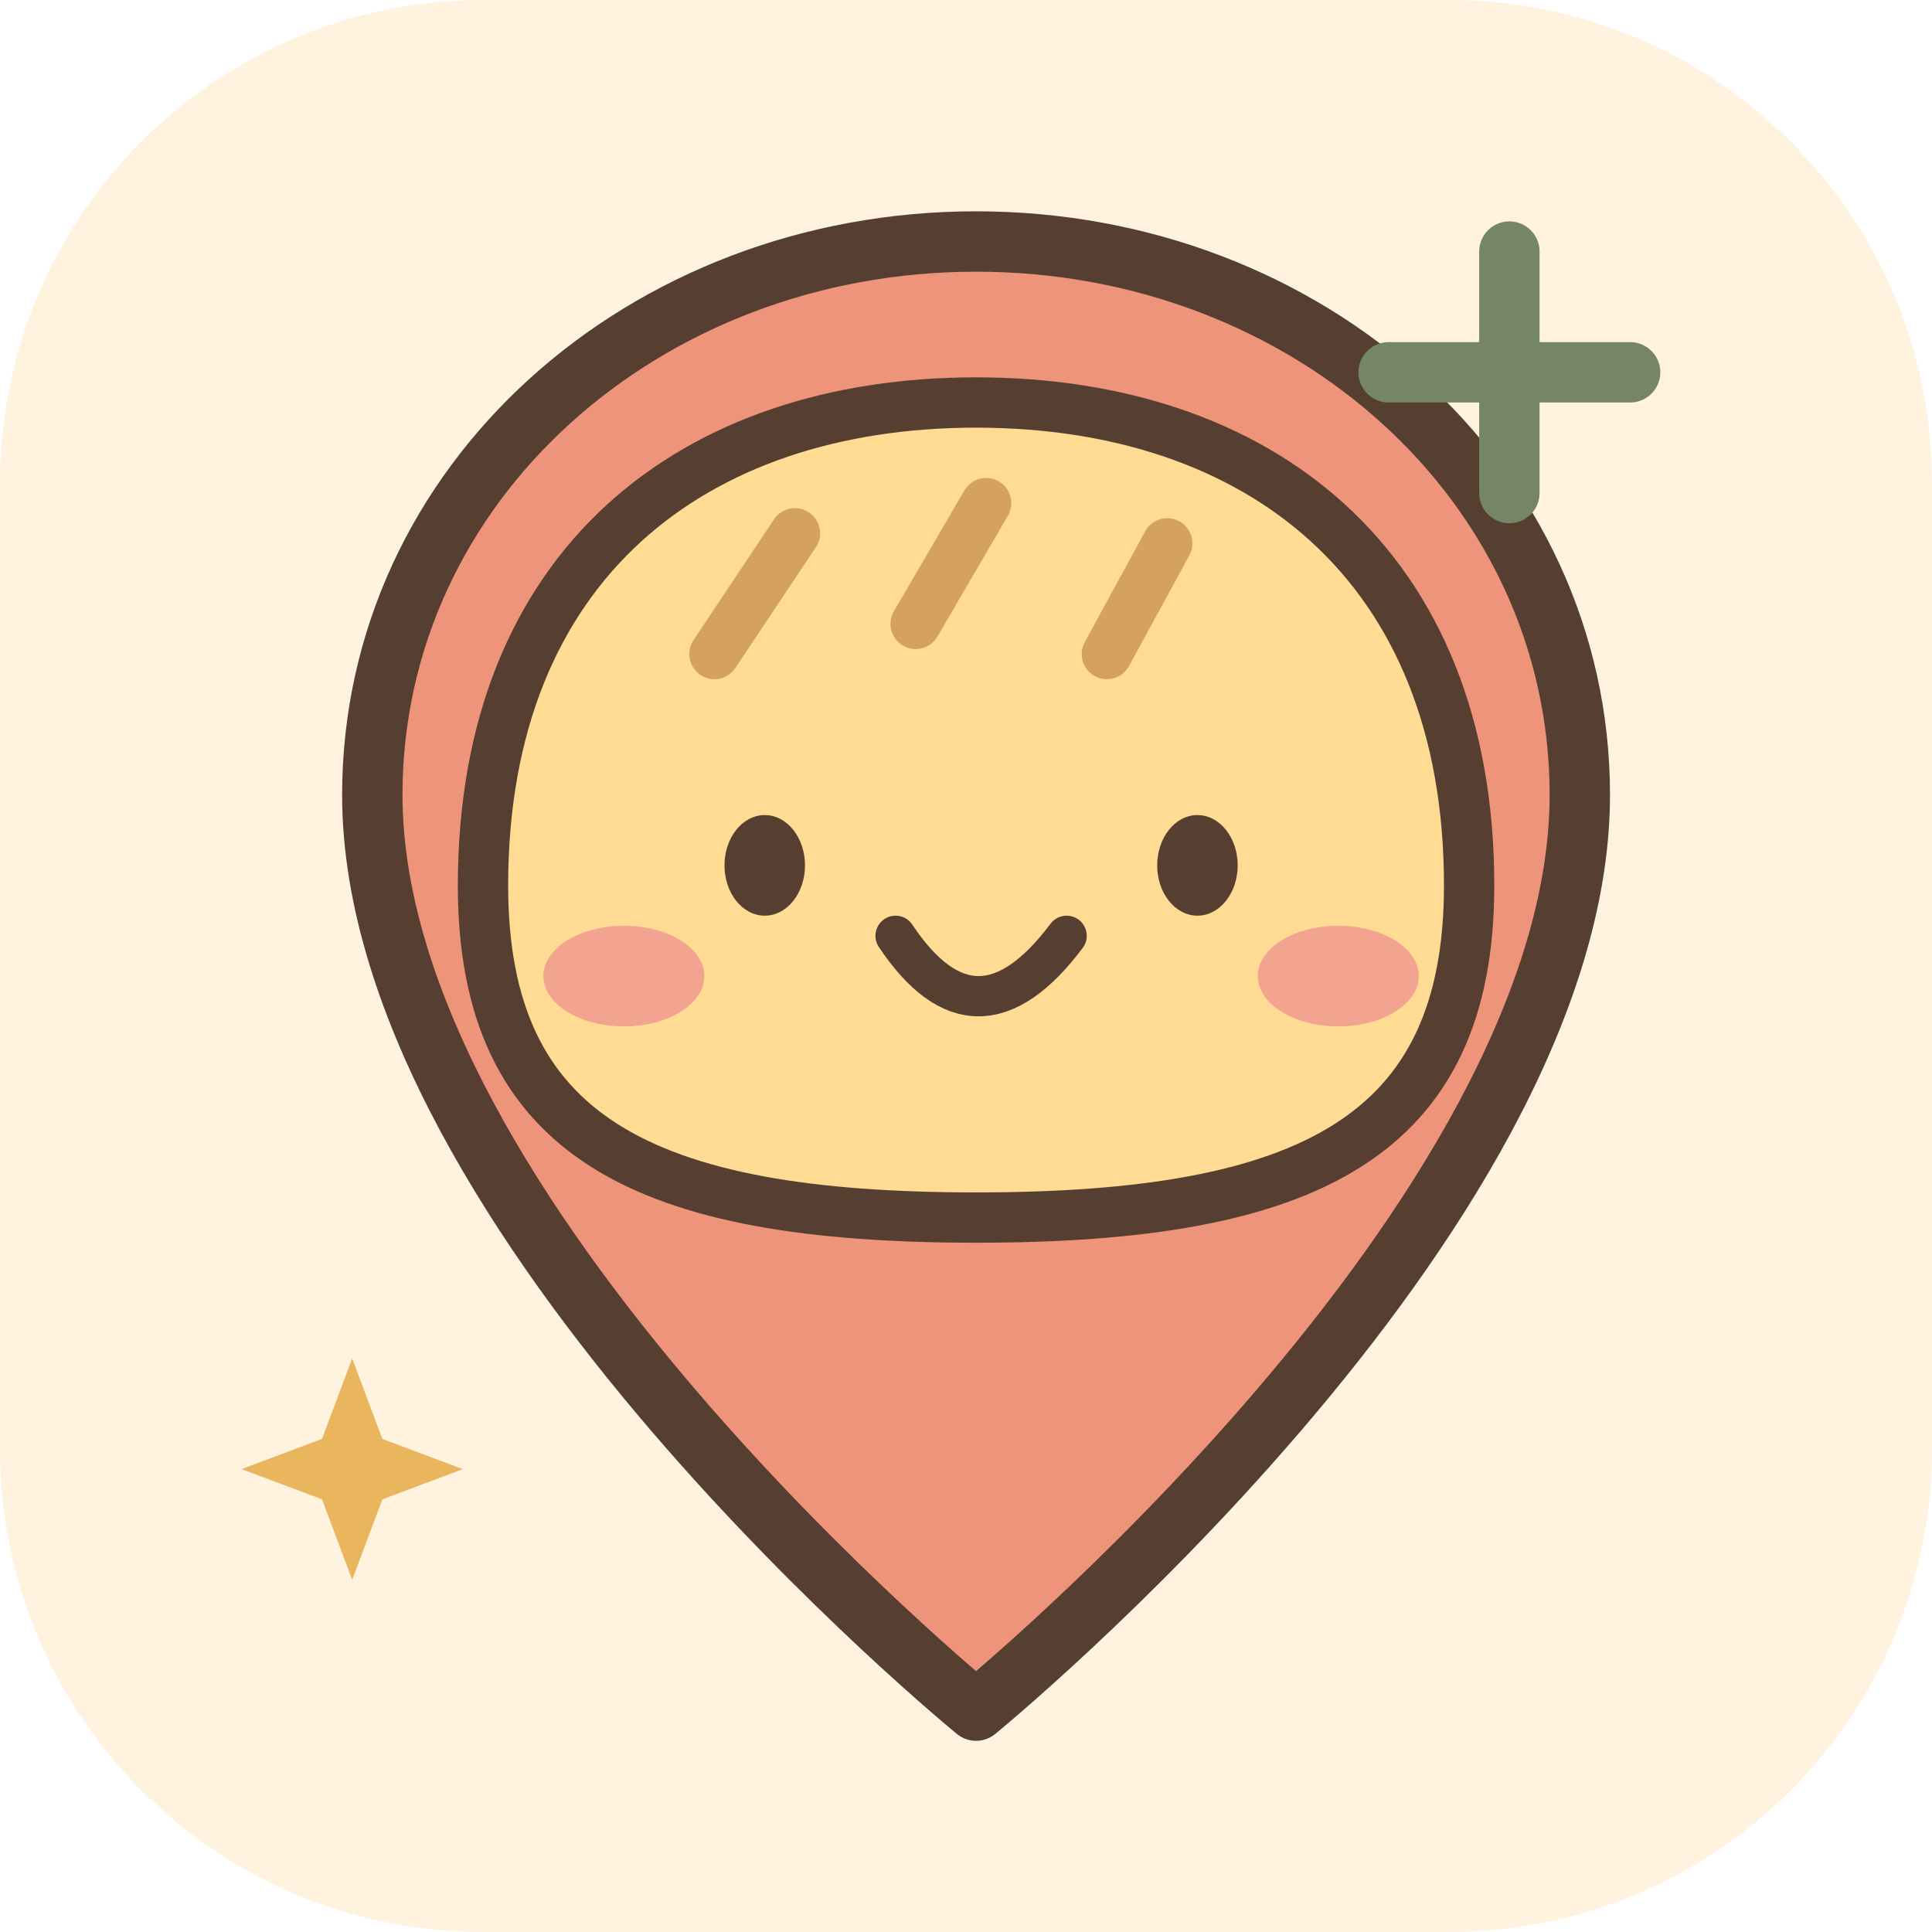
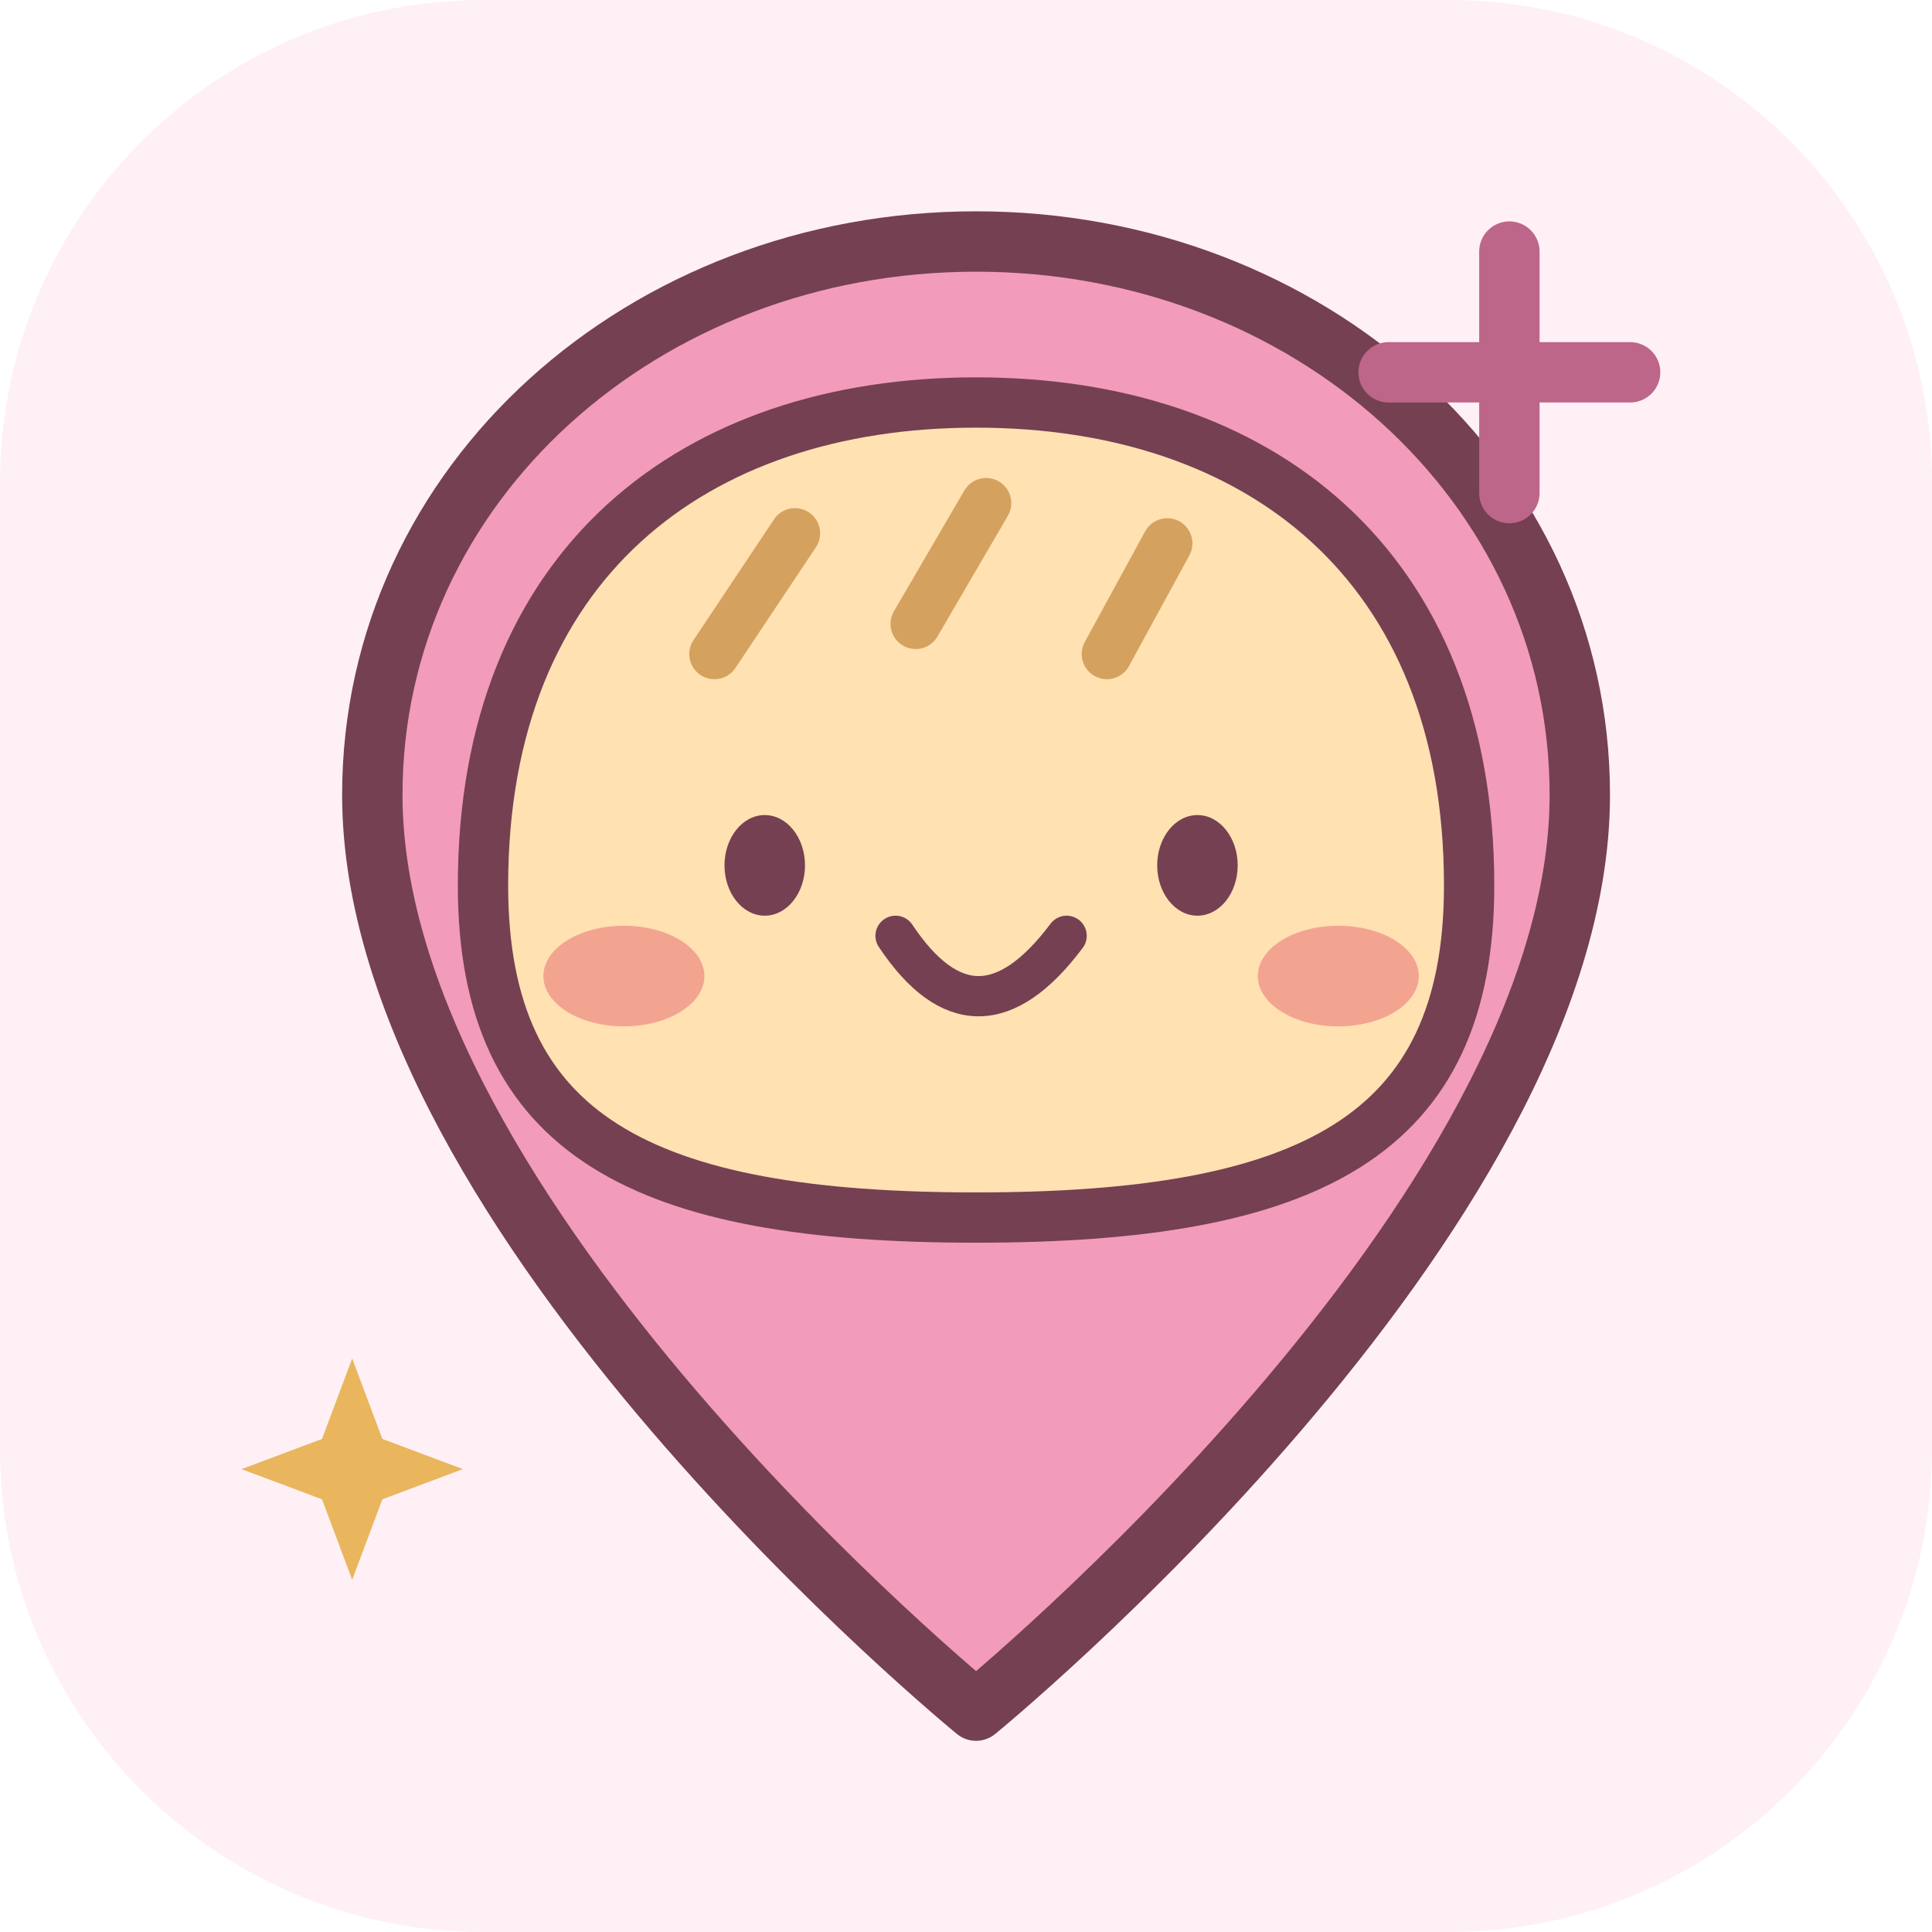
<svg xmlns="http://www.w3.org/2000/svg" viewBox="0 0 192 192">
-   <rect width="192" height="192" rx="48" fill="#fff3df" />
-   <path d="M97 24c-33 0-60 24-60 55 0 42 60 91 60 91s60-49 60-91c0-31-27-55-60-55Z" fill="#ee947a" stroke="#563f31" stroke-width="6" stroke-linejoin="round" />
-   <path d="M48 88c0-32 21-48 49-48s49 16 49 48c0 25-16 33-49 33S48 113 48 88Z" fill="#ffdb94" stroke="#563f31" stroke-width="5" />
+   <rect width="192" height="192" rx="48" fill="#fff0f5" />
+   <path d="M97 24c-33 0-60 24-60 55 0 42 60 91 60 91s60-49 60-91c0-31-27-55-60-55Z" fill="#f29bbb" stroke="#754052" stroke-width="6" stroke-linejoin="round" />
+   <path d="M48 88c0-32 21-48 49-48s49 16 49 48c0 25-16 33-49 33S48 113 48 88Z" fill="#ffe1b2" stroke="#754052" stroke-width="5" />
  <path d="m79 53-8 12m27-15-7 12m25-8-6 11" stroke="#d5a15e" stroke-width="5" stroke-linecap="round" />
-   <ellipse cx="76" cy="86" rx="4" ry="5" fill="#563f31" />
-   <ellipse cx="119" cy="86" rx="4" ry="5" fill="#563f31" />
-   <path d="M89 93q8 12 17 0" stroke="#563f31" stroke-width="4" stroke-linecap="round" fill="none" />
+   <ellipse cx="76" cy="86" rx="4" ry="5" fill="#754052" />
+   <ellipse cx="119" cy="86" rx="4" ry="5" fill="#754052" />
+   <path d="M89 93q8 12 17 0" stroke="#754052" stroke-width="4" stroke-linecap="round" fill="none" />
  <ellipse cx="62" cy="97" rx="8" ry="5" fill="#f3a491" />
  <ellipse cx="133" cy="97" rx="8" ry="5" fill="#f3a491" />
-   <path d="M150 25v24m-12-12h24" stroke="#748663" stroke-width="6" stroke-linecap="round" />
+   <path d="M150 25v24m-12-12h24" stroke="#bd6689" stroke-width="6" stroke-linecap="round" />
  <path d="m35 135 3 8 8 3-8 3-3 8-3-8-8-3 8-3Z" fill="#e9b65d" />
</svg>
